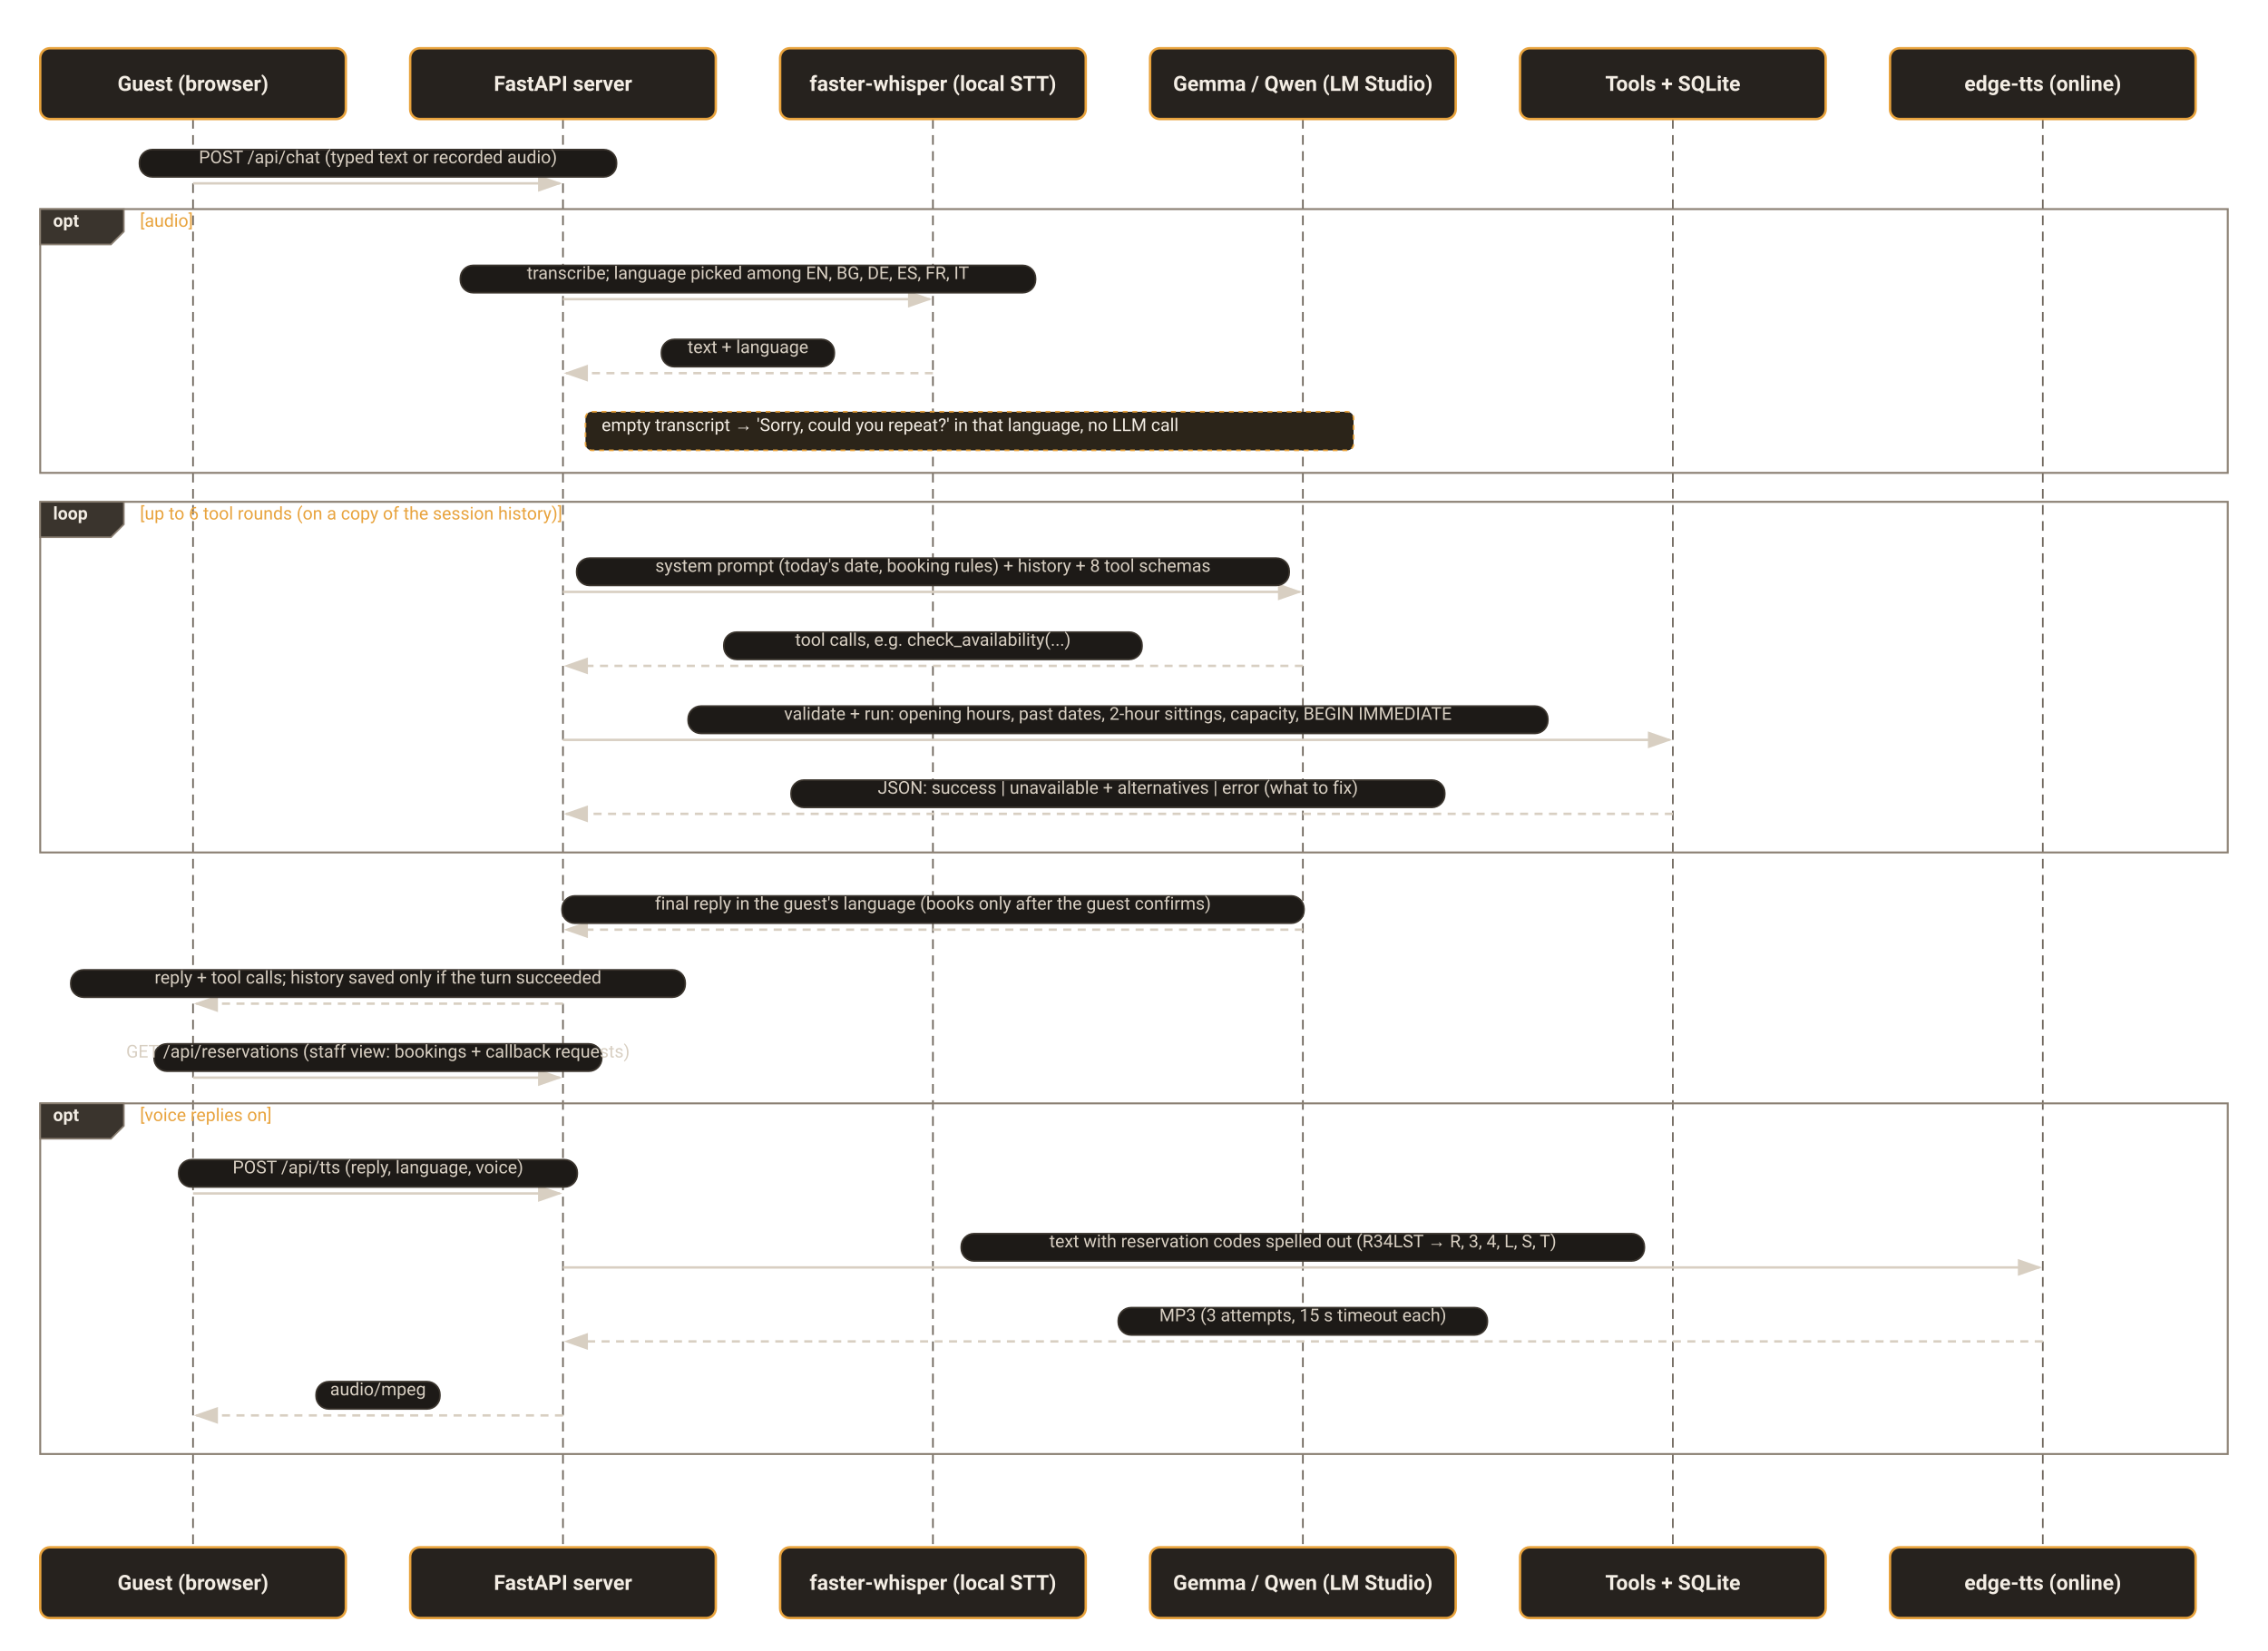
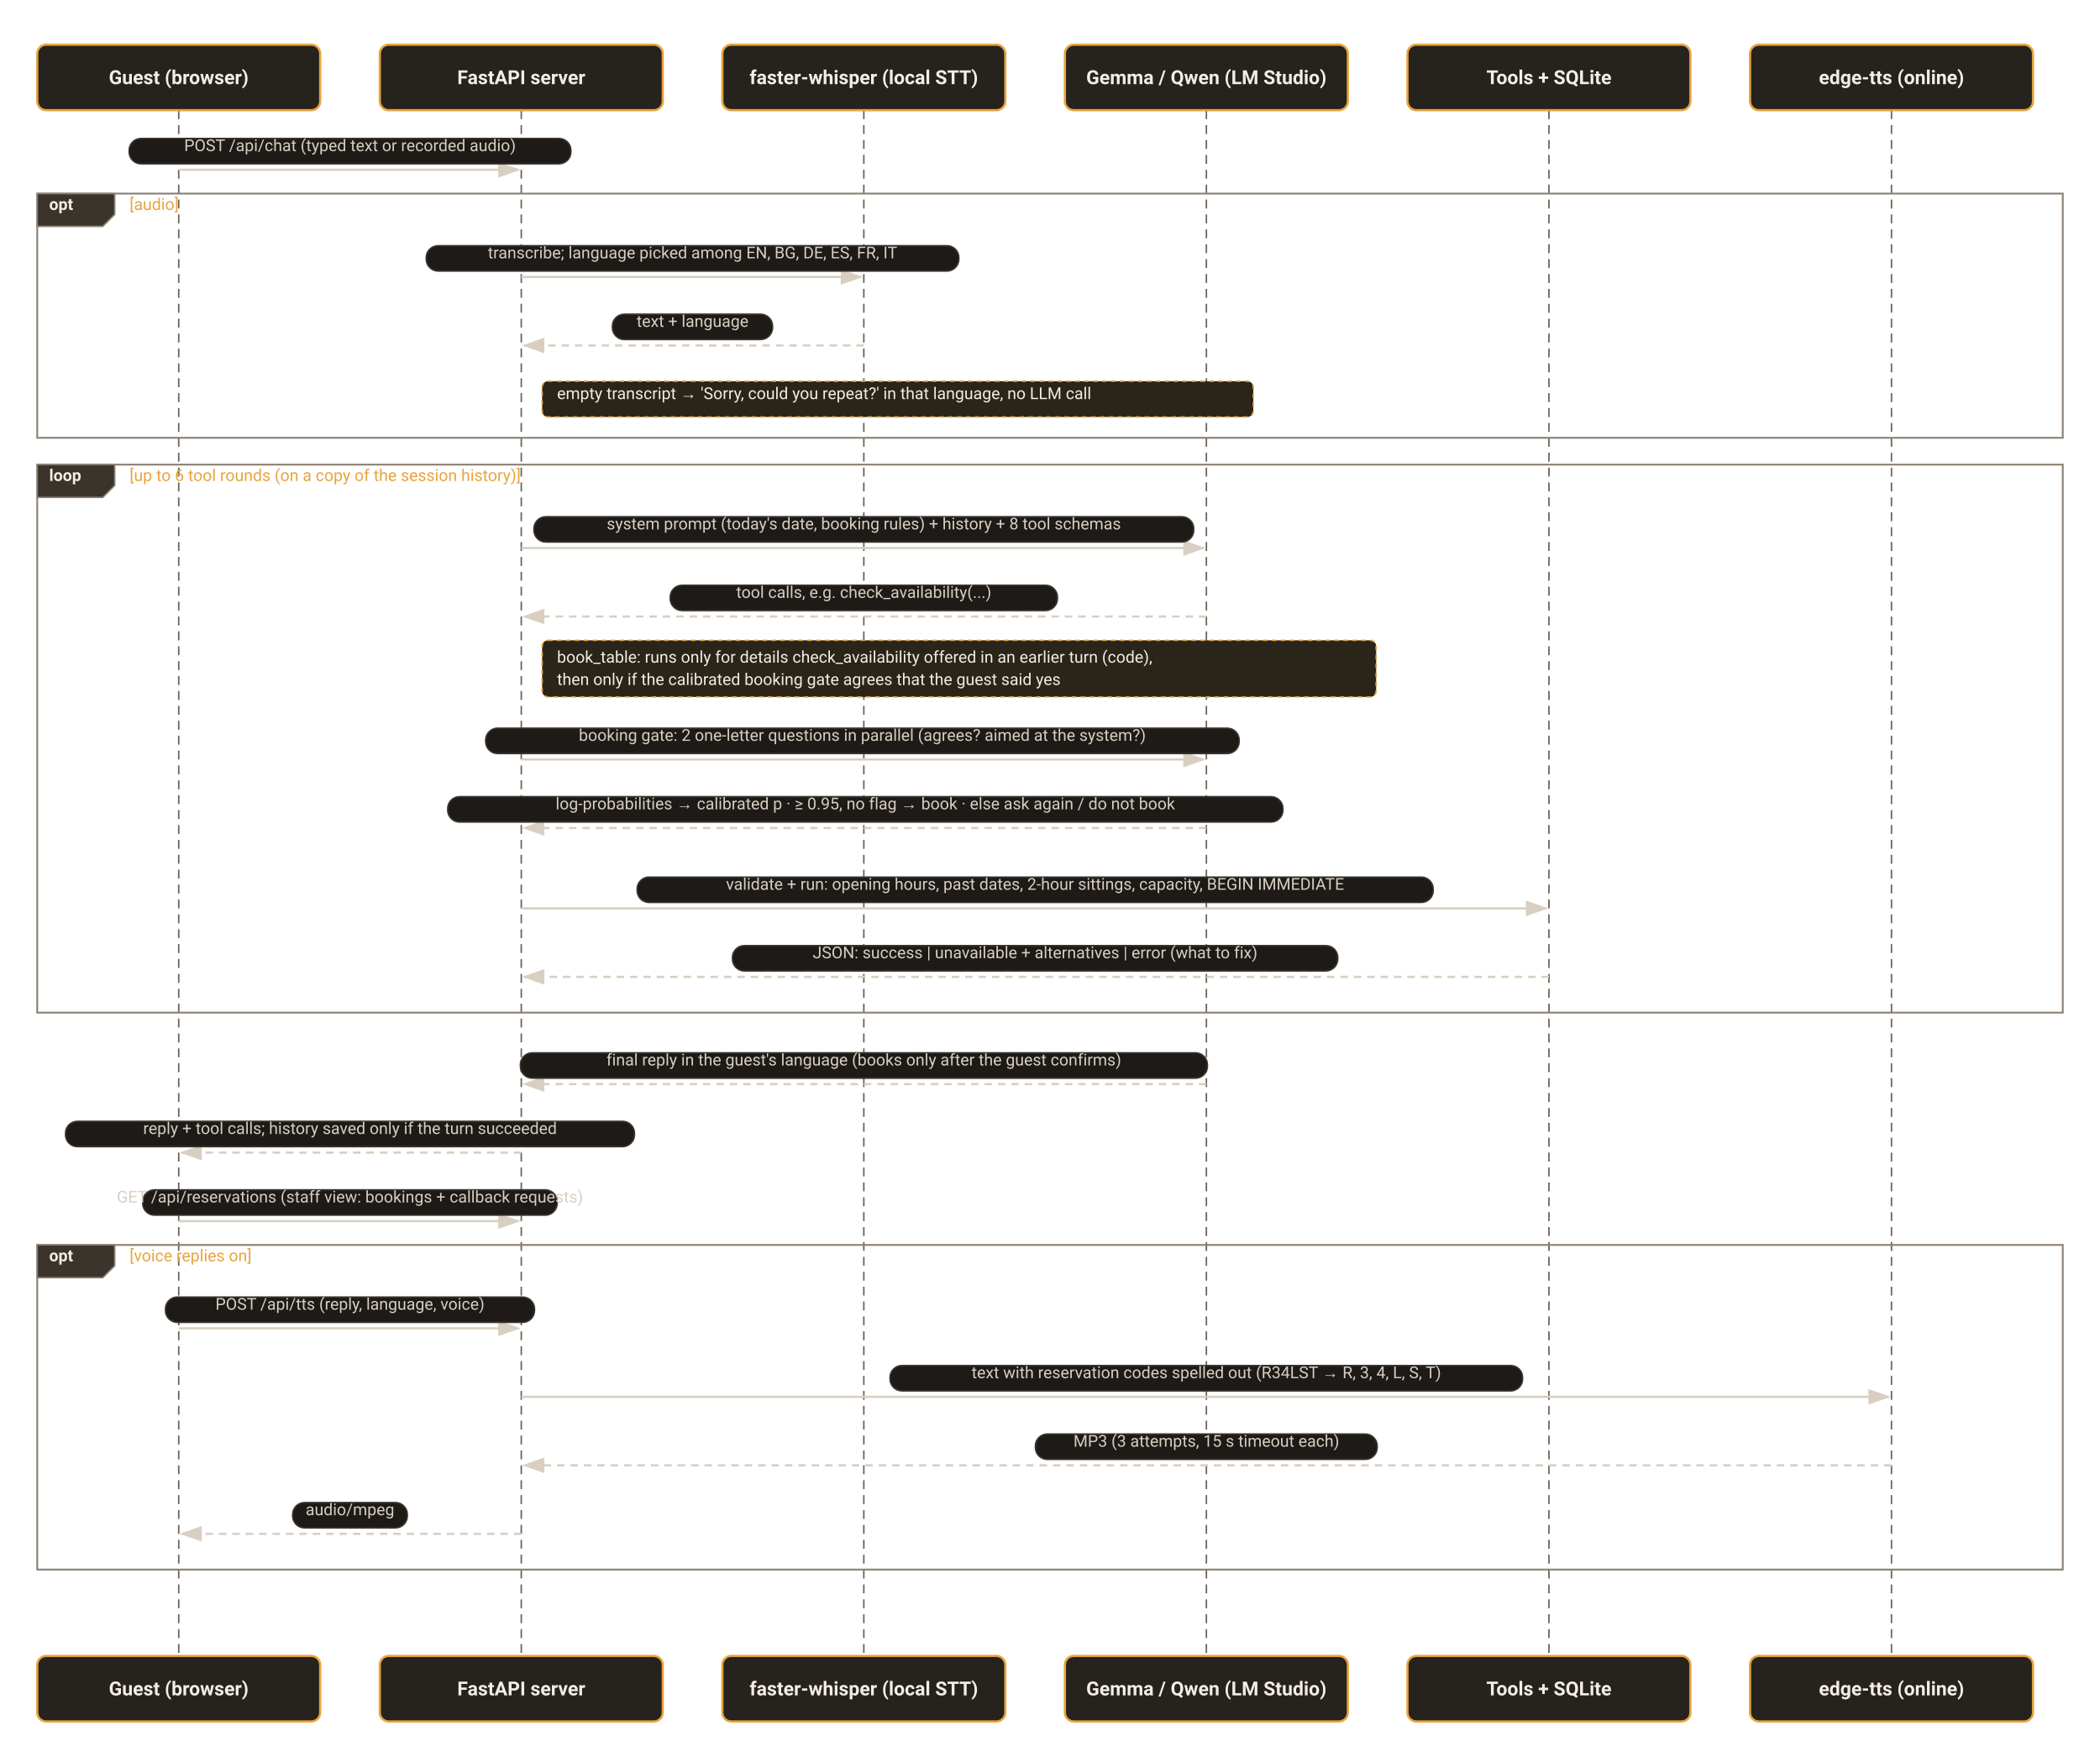
- <svg xmlns="http://www.w3.org/2000/svg" viewBox="0 0 1410 1026" width="1410" height="1026" role="img" aria-label="Sequence diagram of one chat turn of the voice restaurant concierge">
+ <svg xmlns="http://www.w3.org/2000/svg" viewBox="0 0 1410 1176" width="1410" height="1176" role="img" aria-label="Sequence diagram of one chat turn of the voice restaurant concierge">
  <style>
  svg { background: #141210; }
  text { font-family: "Segoe UI", Roboto, Arial, sans-serif; fill: #f3ede4; }
  .actor { fill: #26221e; stroke: #e8a33d; stroke-width: 1.5; }
  .actor-text { font-size: 13px; font-weight: 600; }
  .lifeline { stroke: #6b6258; stroke-width: 1; stroke-dasharray: 6 4; }
  .edge { stroke: #d8cfc2; stroke-width: 1.5; }
  .dashed { stroke-dasharray: 5 4; }
  .pill { fill: #1d1a17; stroke: #3a342d; }
  .edge-label { font-size: 11px; fill: #d8cfc2; }
  .note { fill: #2b2419; stroke: #e8a33d; stroke-width: 1; stroke-dasharray: 3 3; }
  .note-text { fill: #f3ede4; }
  .block { fill: none; stroke: #8a7f72; stroke-width: 1.2; }
  .badge { fill: #3a342d; stroke: #8a7f72; }
  .badge-text { font-size: 11px; font-weight: 700; }
  .guard { font-size: 11px; fill: #e8a33d; }
</style>
  <defs>
    <marker id="arrow" refX="9" refY="3.5" markerWidth="10" markerHeight="7" orient="auto">
      <path d="M0,0 L10,3.5 L0,7 z" fill="#d8cfc2" />
    </marker>
  </defs>
-   <line x1="120" y1="74" x2="120" y2="962" class="lifeline" />
+   <line x1="120" y1="74" x2="120" y2="1112" class="lifeline" />
  <rect x="25.0" y="30" width="190" height="44" rx="6" class="actor" />
  <text x="120" y="56.5" text-anchor="middle" class="actor-text">Guest (browser)</text>
-   <rect x="25.0" y="962" width="190" height="44" rx="6" class="actor" />
-   <text x="120" y="988.5" text-anchor="middle" class="actor-text">Guest (browser)</text>
-   <line x1="350" y1="74" x2="350" y2="962" class="lifeline" />
+   <rect x="25.0" y="1112" width="190" height="44" rx="6" class="actor" />
+   <text x="120" y="1138.5" text-anchor="middle" class="actor-text">Guest (browser)</text>
+   <line x1="350" y1="74" x2="350" y2="1112" class="lifeline" />
  <rect x="255.0" y="30" width="190" height="44" rx="6" class="actor" />
  <text x="350" y="56.5" text-anchor="middle" class="actor-text">FastAPI server</text>
-   <rect x="255.0" y="962" width="190" height="44" rx="6" class="actor" />
-   <text x="350" y="988.5" text-anchor="middle" class="actor-text">FastAPI server</text>
-   <line x1="580" y1="74" x2="580" y2="962" class="lifeline" />
+   <rect x="255.0" y="1112" width="190" height="44" rx="6" class="actor" />
+   <text x="350" y="1138.5" text-anchor="middle" class="actor-text">FastAPI server</text>
+   <line x1="580" y1="74" x2="580" y2="1112" class="lifeline" />
  <rect x="485.0" y="30" width="190" height="44" rx="6" class="actor" />
  <text x="580" y="56.5" text-anchor="middle" class="actor-text">faster-whisper (local STT)</text>
-   <rect x="485.0" y="962" width="190" height="44" rx="6" class="actor" />
-   <text x="580" y="988.5" text-anchor="middle" class="actor-text">faster-whisper (local STT)</text>
-   <line x1="810" y1="74" x2="810" y2="962" class="lifeline" />
+   <rect x="485.0" y="1112" width="190" height="44" rx="6" class="actor" />
+   <text x="580" y="1138.5" text-anchor="middle" class="actor-text">faster-whisper (local STT)</text>
+   <line x1="810" y1="74" x2="810" y2="1112" class="lifeline" />
  <rect x="715.0" y="30" width="190" height="44" rx="6" class="actor" />
  <text x="810" y="56.5" text-anchor="middle" class="actor-text">Gemma / Qwen (LM Studio)</text>
-   <rect x="715.0" y="962" width="190" height="44" rx="6" class="actor" />
-   <text x="810" y="988.5" text-anchor="middle" class="actor-text">Gemma / Qwen (LM Studio)</text>
-   <line x1="1040" y1="74" x2="1040" y2="962" class="lifeline" />
+   <rect x="715.0" y="1112" width="190" height="44" rx="6" class="actor" />
+   <text x="810" y="1138.5" text-anchor="middle" class="actor-text">Gemma / Qwen (LM Studio)</text>
+   <line x1="1040" y1="74" x2="1040" y2="1112" class="lifeline" />
  <rect x="945.0" y="30" width="190" height="44" rx="6" class="actor" />
  <text x="1040" y="56.5" text-anchor="middle" class="actor-text">Tools + SQLite</text>
-   <rect x="945.0" y="962" width="190" height="44" rx="6" class="actor" />
-   <text x="1040" y="988.5" text-anchor="middle" class="actor-text">Tools + SQLite</text>
-   <line x1="1270" y1="74" x2="1270" y2="962" class="lifeline" />
+   <rect x="945.0" y="1112" width="190" height="44" rx="6" class="actor" />
+   <text x="1040" y="1138.5" text-anchor="middle" class="actor-text">Tools + SQLite</text>
+   <line x1="1270" y1="74" x2="1270" y2="1112" class="lifeline" />
  <rect x="1175.0" y="30" width="190" height="44" rx="6" class="actor" />
  <text x="1270" y="56.5" text-anchor="middle" class="actor-text">edge-tts (online)</text>
-   <rect x="1175.0" y="962" width="190" height="44" rx="6" class="actor" />
-   <text x="1270" y="988.5" text-anchor="middle" class="actor-text">edge-tts (online)</text>
+   <rect x="1175.0" y="1112" width="190" height="44" rx="6" class="actor" />
+   <text x="1270" y="1138.5" text-anchor="middle" class="actor-text">edge-tts (online)</text>
  <line x1="120" y1="114" x2="348" y2="114" class="edge" marker-end="url(#arrow)" />
  <rect x="86.7" y="93" width="296.6" height="17" rx="8" class="pill" />
  <text x="235.0" y="101.5" class="edge-label" text-anchor="middle">POST /api/chat  (typed text or recorded audio)</text>
  <line x1="350" y1="186" x2="578" y2="186" class="edge" marker-end="url(#arrow)" />
  <rect x="286.2" y="165" width="357.6" height="17" rx="8" class="pill" />
  <text x="465.0" y="173.5" class="edge-label" text-anchor="middle">transcribe; language picked among EN, BG, DE, ES, FR, IT</text>
  <line x1="580" y1="232" x2="352" y2="232" class="edge dashed" marker-end="url(#arrow)" />
  <rect x="411.2" y="211" width="107.5" height="17" rx="8" class="pill" />
  <text x="465.0" y="219.5" class="edge-label" text-anchor="middle">text + language</text>
  <rect x="364" y="256" width="477.5" height="24" rx="4" class="note" />
  <text x="374" y="268" class="edge-label note-text">empty transcript → 'Sorry, could you repeat?' in that language, no LLM call</text>
  <rect x="25" y="130" width="1360" height="164" class="block" />
  <path d="M 25 130 h 52 v 14 l -8 8 h -44 z" class="badge" />
  <text x="33" y="141" class="badge-text">opt</text>
  <text x="87" y="141" class="guard">[audio]</text>
  <line x1="350" y1="368" x2="808" y2="368" class="edge" marker-end="url(#arrow)" />
  <rect x="358.5" y="347" width="443.0" height="17" rx="8" class="pill" />
  <text x="580.0" y="355.5" class="edge-label" text-anchor="middle">system prompt (today's date, booking rules) + history + 8 tool schemas</text>
  <line x1="810" y1="414" x2="352" y2="414" class="edge dashed" marker-end="url(#arrow)" />
  <rect x="450.0" y="393" width="260.0" height="17" rx="8" class="pill" />
  <text x="580.0" y="401.5" class="edge-label" text-anchor="middle">tool calls, e.g. check_availability(...)</text>
-   <line x1="350" y1="460" x2="1038" y2="460" class="edge" marker-end="url(#arrow)" />
-   <rect x="427.8" y="439" width="534.5" height="17" rx="8" class="pill" />
-   <text x="695.0" y="447.5" class="edge-label" text-anchor="middle">validate + run: opening hours, past dates, 2-hour sittings, capacity, BEGIN IMMEDIATE</text>
-   <line x1="1040" y1="506" x2="352" y2="506" class="edge dashed" marker-end="url(#arrow)" />
-   <rect x="491.8" y="485" width="406.4" height="17" rx="8" class="pill" />
-   <text x="695.0" y="493.5" class="edge-label" text-anchor="middle">JSON: success | unavailable + alternatives | error (what to fix)</text>
-   <rect x="25" y="312" width="1360" height="218" class="block" />
+   <rect x="364" y="430" width="560" height="38" rx="4" class="note" />
+   <text x="374" y="445" class="edge-label note-text">book_table: runs only for details check_availability offered in an earlier turn (code),</text>
+   <text x="374" y="460" class="edge-label note-text">then only if the calibrated booking gate agrees that the guest said yes</text>
+   <line x1="350" y1="510" x2="808" y2="510" class="edge" marker-end="url(#arrow)" />
+   <rect x="326.1" y="489" width="505.9" height="17" rx="8" class="pill" />
+   <text x="579.0" y="497.5" class="edge-label" text-anchor="middle">booking gate: 2 one-letter questions in parallel (agrees? aimed at the system?)</text>
+   <line x1="810" y1="556" x2="352" y2="556" class="edge dashed" marker-end="url(#arrow)" />
+   <rect x="300.6" y="535" width="560.8" height="17" rx="8" class="pill" />
+   <text x="581.0" y="543.5" class="edge-label" text-anchor="middle">log-probabilities → calibrated p · ≥ 0.95, no flag → book · else ask again / do not book</text>
+   <line x1="350" y1="610" x2="1038" y2="610" class="edge" marker-end="url(#arrow)" />
+   <rect x="427.8" y="589" width="534.5" height="17" rx="8" class="pill" />
+   <text x="695.0" y="597.5" class="edge-label" text-anchor="middle">validate + run: opening hours, past dates, 2-hour sittings, capacity, BEGIN IMMEDIATE</text>
+   <line x1="1040" y1="656" x2="352" y2="656" class="edge dashed" marker-end="url(#arrow)" />
+   <rect x="491.8" y="635" width="406.4" height="17" rx="8" class="pill" />
+   <text x="695.0" y="643.5" class="edge-label" text-anchor="middle">JSON: success | unavailable + alternatives | error (what to fix)</text>
+   <rect x="25" y="312" width="1360" height="368" class="block" />
  <path d="M 25 312 h 52 v 14 l -8 8 h -44 z" class="badge" />
  <text x="33" y="323" class="badge-text">loop</text>
  <text x="87" y="323" class="guard">[up to 6 tool rounds (on a copy of the session history)]</text>
-   <line x1="810" y1="578" x2="352" y2="578" class="edge dashed" marker-end="url(#arrow)" />
-   <rect x="349.4" y="557" width="461.3" height="17" rx="8" class="pill" />
-   <text x="580.0" y="565.5" class="edge-label" text-anchor="middle">final reply in the guest's language (books only after the guest confirms)</text>
-   <line x1="350" y1="624" x2="122" y2="624" class="edge dashed" marker-end="url(#arrow)" />
-   <rect x="44.0" y="603" width="382.0" height="17" rx="8" class="pill" />
-   <text x="235.0" y="611.5" class="edge-label" text-anchor="middle">reply + tool calls; history saved only if the turn succeeded</text>
-   <line x1="120" y1="670" x2="348" y2="670" class="edge" marker-end="url(#arrow)" />
-   <rect x="95.8" y="649" width="278.3" height="17" rx="8" class="pill" />
-   <text x="235.0" y="657.5" class="edge-label" text-anchor="middle">GET /api/reservations  (staff view: bookings + callback requests)</text>
-   <line x1="120" y1="742" x2="348" y2="742" class="edge" marker-end="url(#arrow)" />
-   <rect x="111.1" y="721" width="247.8" height="17" rx="8" class="pill" />
-   <text x="235.0" y="729.5" class="edge-label" text-anchor="middle">POST /api/tts (reply, language, voice)</text>
-   <line x1="350" y1="788" x2="1268" y2="788" class="edge" marker-end="url(#arrow)" />
-   <rect x="597.6" y="767" width="424.7" height="17" rx="8" class="pill" />
-   <text x="810.0" y="775.5" class="edge-label" text-anchor="middle">text with reservation codes spelled out (R34LST → R, 3, 4, L, S, T)</text>
-   <line x1="1270" y1="834" x2="352" y2="834" class="edge dashed" marker-end="url(#arrow)" />
-   <rect x="695.2" y="813" width="229.5" height="17" rx="8" class="pill" />
-   <text x="810.0" y="821.5" class="edge-label" text-anchor="middle">MP3 (3 attempts, 15 s timeout each)</text>
-   <line x1="350" y1="880" x2="122" y2="880" class="edge dashed" marker-end="url(#arrow)" />
-   <rect x="196.5" y="859" width="77.0" height="17" rx="8" class="pill" />
-   <text x="235.0" y="867.5" class="edge-label" text-anchor="middle">audio/mpeg</text>
-   <rect x="25" y="686" width="1360" height="218" class="block" />
-   <path d="M 25 686 h 52 v 14 l -8 8 h -44 z" class="badge" />
-   <text x="33" y="697" class="badge-text">opt</text>
-   <text x="87" y="697" class="guard">[voice replies on]</text>
+   <line x1="810" y1="728" x2="352" y2="728" class="edge dashed" marker-end="url(#arrow)" />
+   <rect x="349.4" y="707" width="461.3" height="17" rx="8" class="pill" />
+   <text x="580.0" y="715.5" class="edge-label" text-anchor="middle">final reply in the guest's language (books only after the guest confirms)</text>
+   <line x1="350" y1="774" x2="122" y2="774" class="edge dashed" marker-end="url(#arrow)" />
+   <rect x="44.0" y="753" width="382.0" height="17" rx="8" class="pill" />
+   <text x="235.0" y="761.5" class="edge-label" text-anchor="middle">reply + tool calls; history saved only if the turn succeeded</text>
+   <line x1="120" y1="820" x2="348" y2="820" class="edge" marker-end="url(#arrow)" />
+   <rect x="95.8" y="799" width="278.3" height="17" rx="8" class="pill" />
+   <text x="235.0" y="807.5" class="edge-label" text-anchor="middle">GET /api/reservations  (staff view: bookings + callback requests)</text>
+   <line x1="120" y1="892" x2="348" y2="892" class="edge" marker-end="url(#arrow)" />
+   <rect x="111.1" y="871" width="247.8" height="17" rx="8" class="pill" />
+   <text x="235.0" y="879.5" class="edge-label" text-anchor="middle">POST /api/tts (reply, language, voice)</text>
+   <line x1="350" y1="938" x2="1268" y2="938" class="edge" marker-end="url(#arrow)" />
+   <rect x="597.6" y="917" width="424.7" height="17" rx="8" class="pill" />
+   <text x="810.0" y="925.5" class="edge-label" text-anchor="middle">text with reservation codes spelled out (R34LST → R, 3, 4, L, S, T)</text>
+   <line x1="1270" y1="984" x2="352" y2="984" class="edge dashed" marker-end="url(#arrow)" />
+   <rect x="695.2" y="963" width="229.5" height="17" rx="8" class="pill" />
+   <text x="810.0" y="971.5" class="edge-label" text-anchor="middle">MP3 (3 attempts, 15 s timeout each)</text>
+   <line x1="350" y1="1030" x2="122" y2="1030" class="edge dashed" marker-end="url(#arrow)" />
+   <rect x="196.5" y="1009" width="77.0" height="17" rx="8" class="pill" />
+   <text x="235.0" y="1017.5" class="edge-label" text-anchor="middle">audio/mpeg</text>
+   <rect x="25" y="836" width="1360" height="218" class="block" />
+   <path d="M 25 836 h 52 v 14 l -8 8 h -44 z" class="badge" />
+   <text x="33" y="847" class="badge-text">opt</text>
+   <text x="87" y="847" class="guard">[voice replies on]</text>
</svg>
